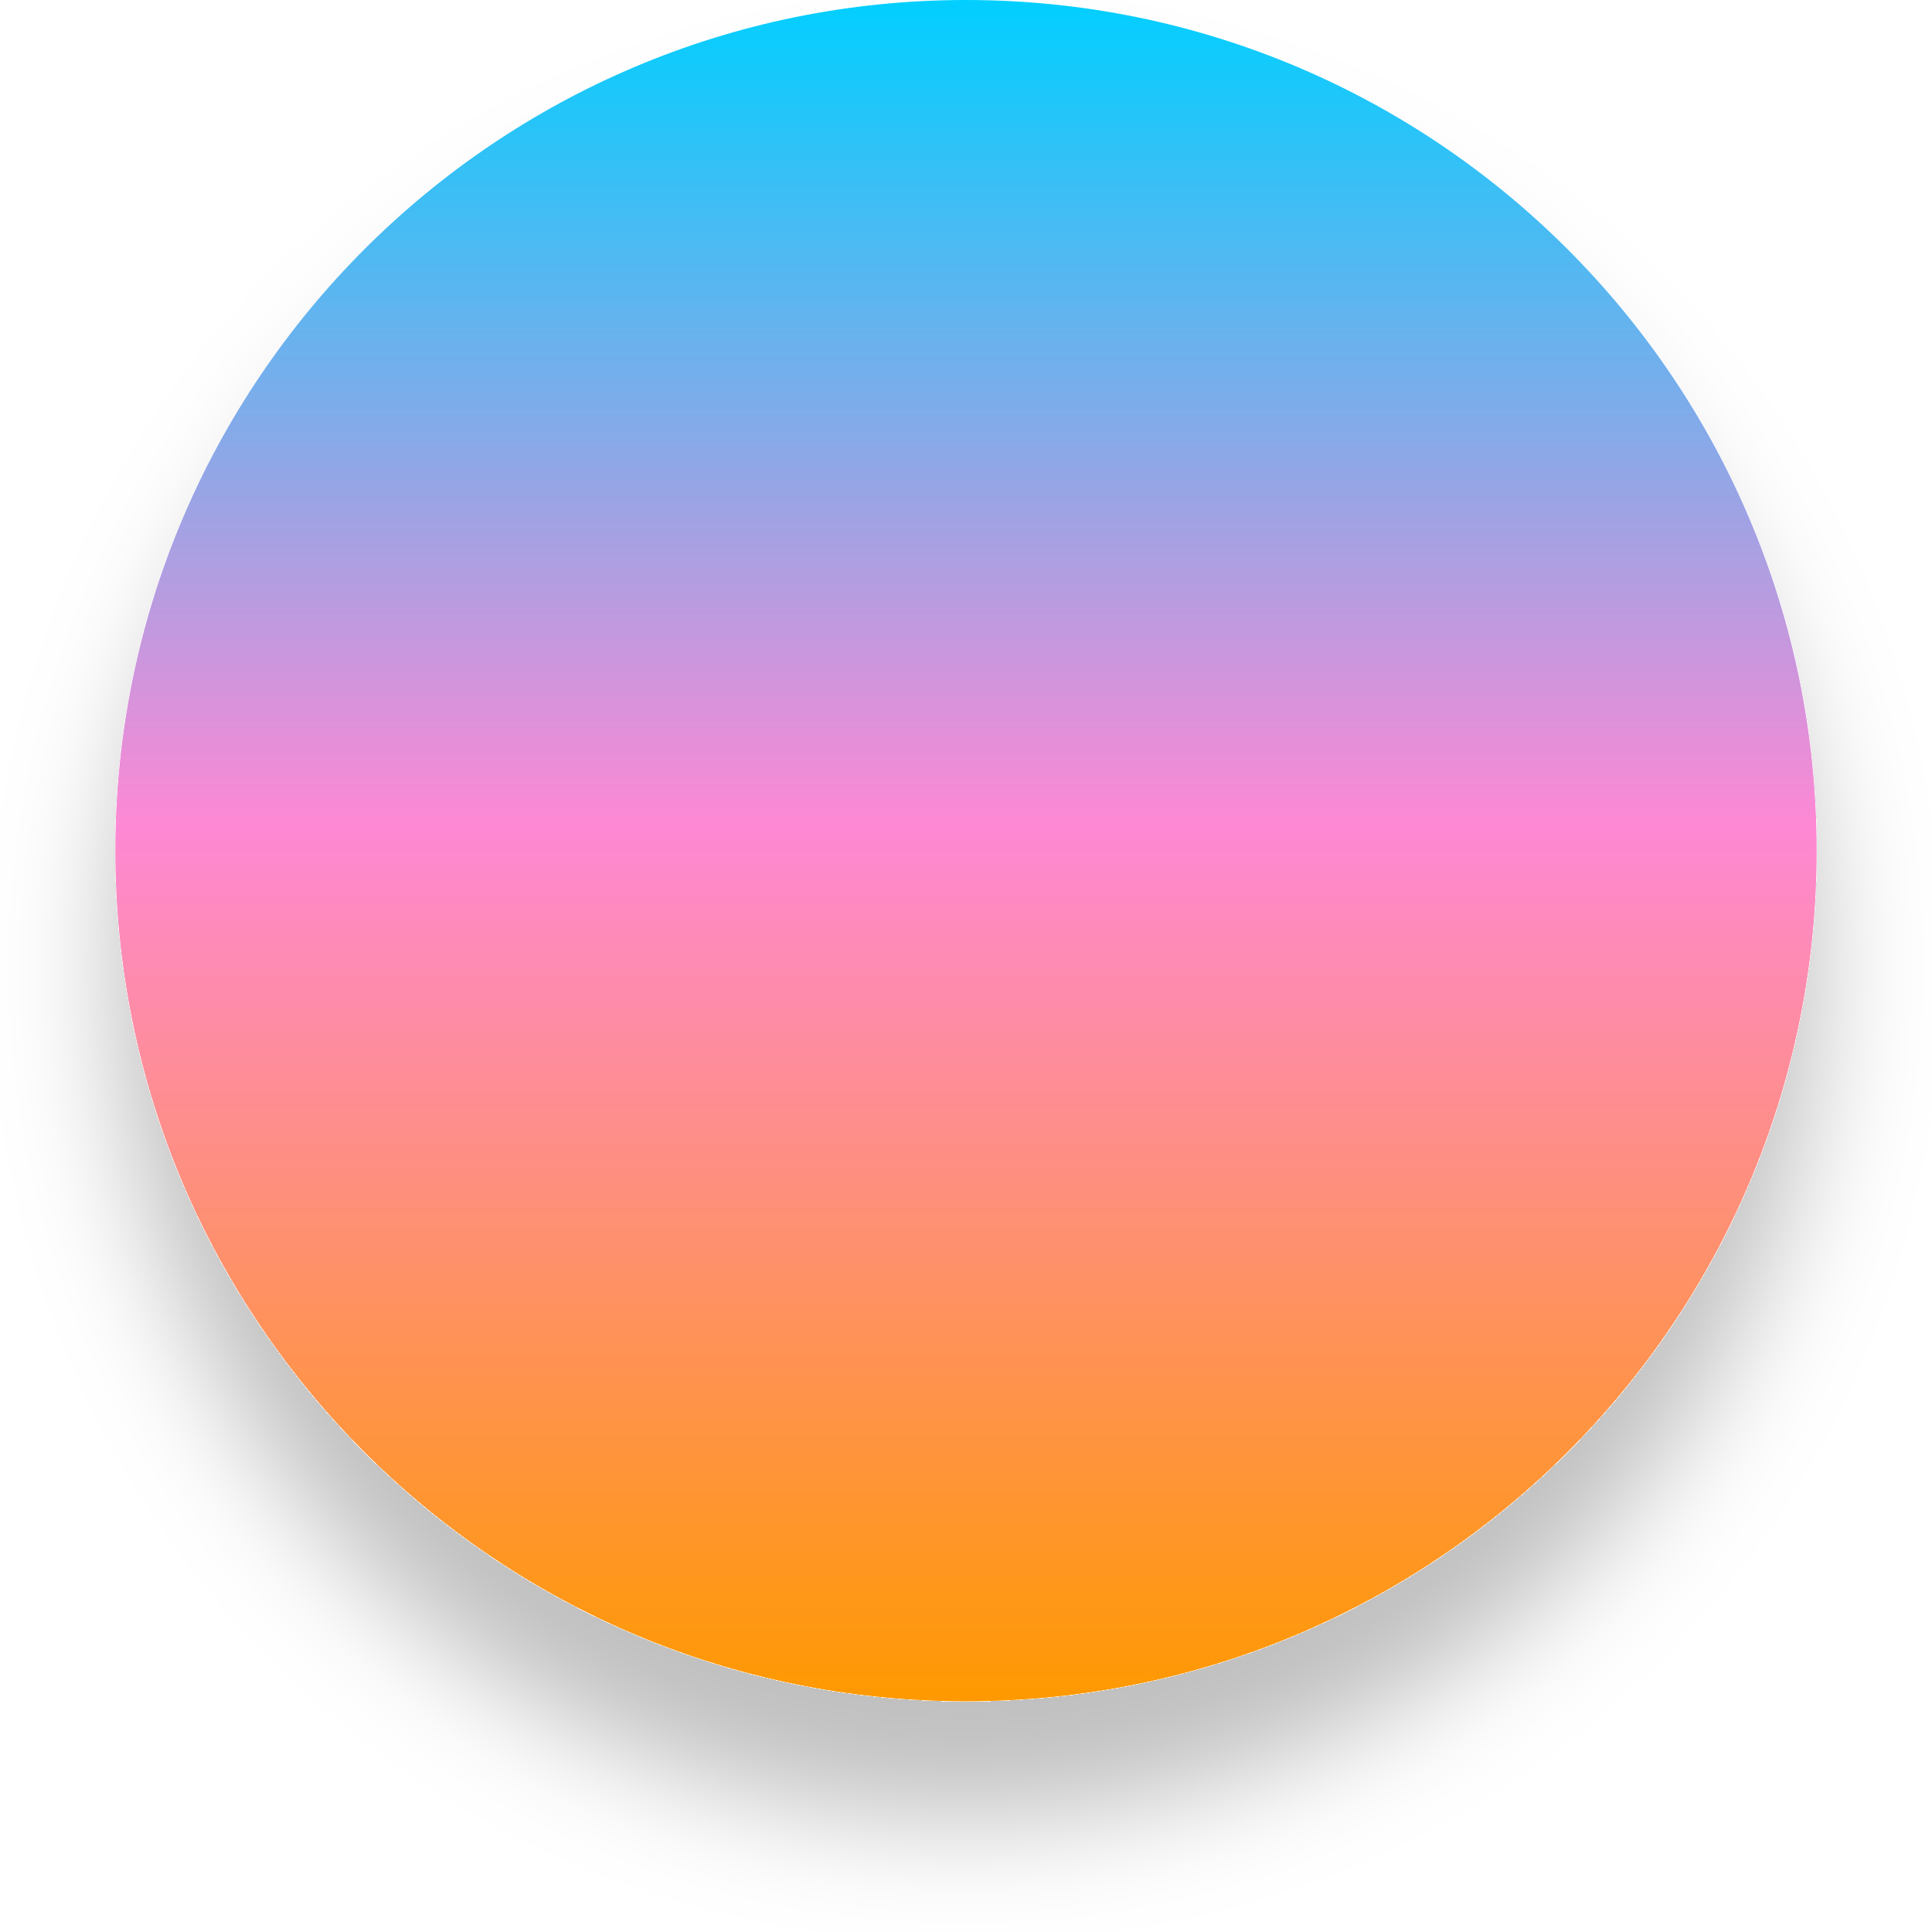
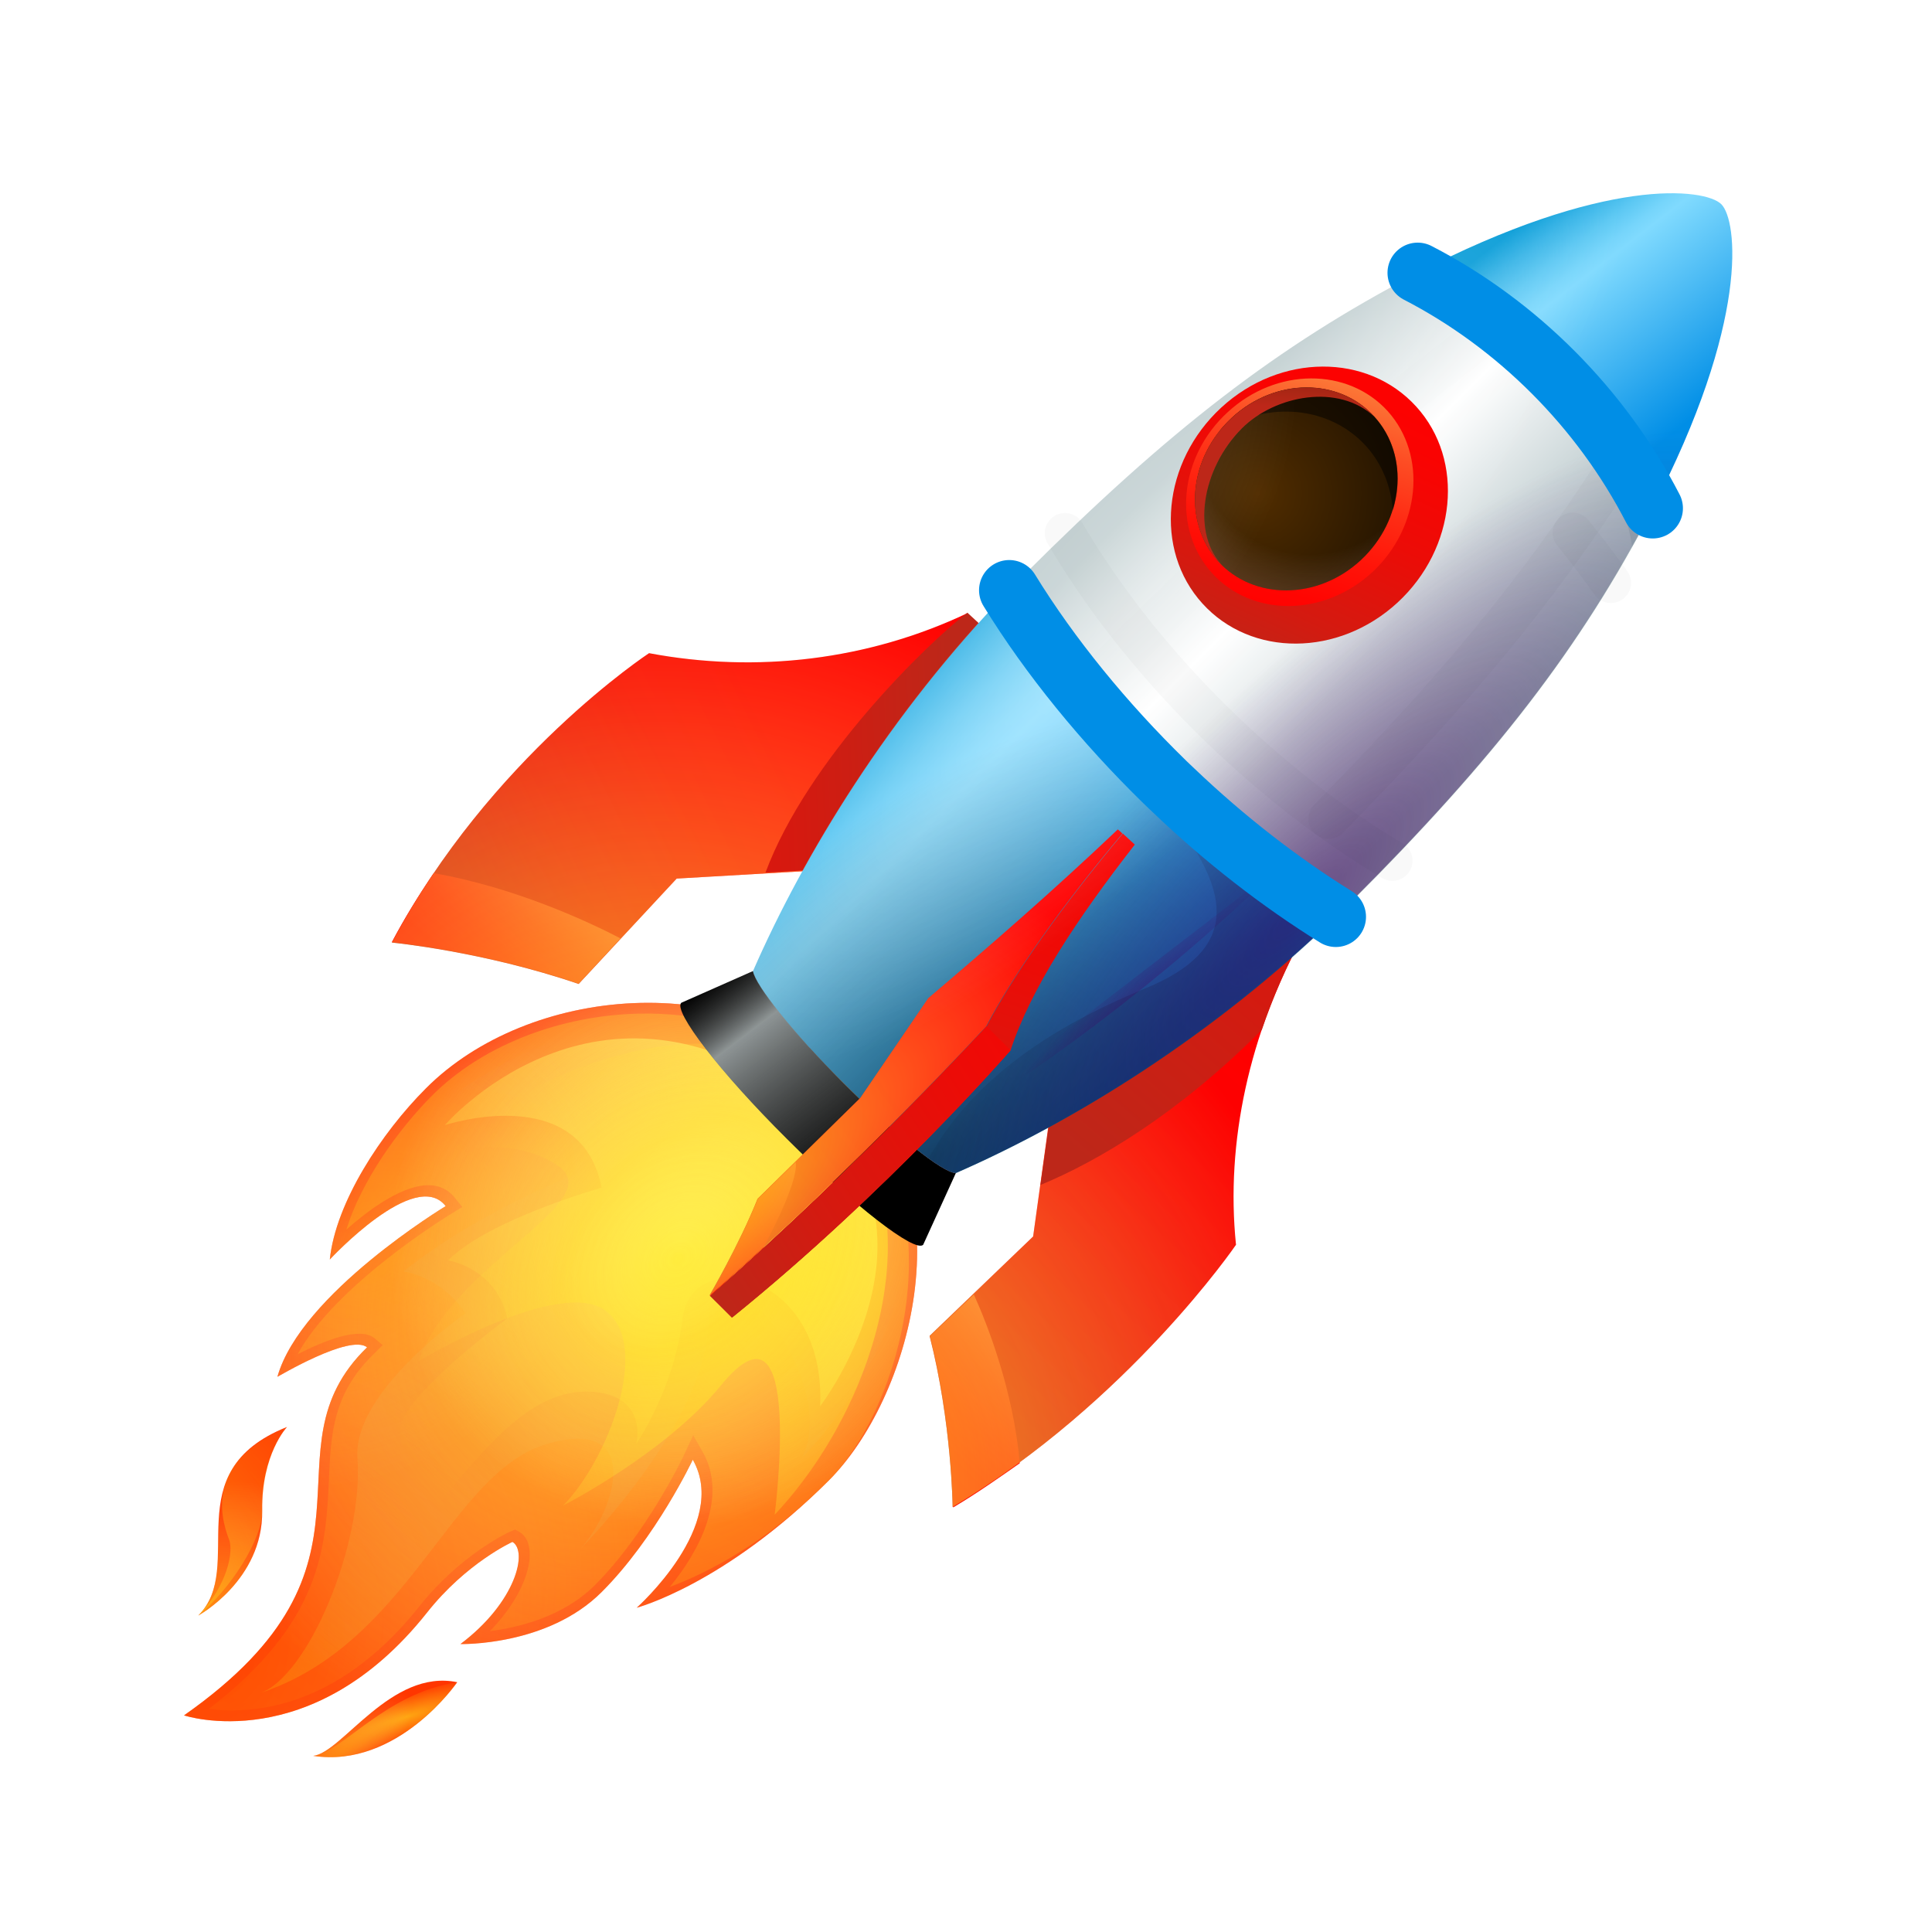
- <svg xmlns="http://www.w3.org/2000/svg" width="67" height="67" viewBox="0 0 67 67" fill="none">
-   <g filter="url(#filter0_d_386_2)">
-     <circle cx="33.5" cy="29.5" r="29.5" fill="url(#paint0_linear_386_2)" />
+ <svg xmlns="http://www.w3.org/2000/svg" width="800px" height="800px" viewBox="0 0 24 24" fill="none">
+   <path d="M4.56 16.737C3.223 18.034 4.977 19.423 2.286 21.309C2.286 21.309 3.869 21.84 5.303 20.034C5.794 19.412 6.366 19.154 6.366 19.154C6.56 19.269 6.411 19.903 5.72 20.423C5.72 20.423 6.8 20.452 7.474 19.777C8.149 19.103 8.606 18.132 8.606 18.132C9.069 18.943 7.909 19.972 7.909 19.972C7.909 19.972 9 19.686 10.297 18.389C11.303 17.383 12.023 14.874 10.577 13.434C9.131 11.994 6.554 12.252 5.291 13.52C4.737 14.074 4.171 14.937 4.097 15.646C4.097 15.646 5.16 14.497 5.537 14.983C5.537 14.983 3.737 16.069 3.446 17.103C3.451 17.103 4.348 16.566 4.56 16.737Z" fill="url(#paint0_linear)" />
+   <path d="M3.566 17.726C2.166 18.286 3.069 19.463 2.463 20.069C2.463 20.069 3.269 19.629 3.257 18.766C3.246 18.063 3.566 17.726 3.566 17.726Z" fill="url(#paint1_linear)" />
+   <path d="M3.891 21.812C4.251 21.772 4.857 20.726 5.68 20.897C5.68 20.897 4.943 21.972 3.891 21.812Z" fill="url(#paint2_linear)" />
+   <path opacity="0.5" d="M8.32 19.714C8.76 19.549 9.509 19.183 10.297 18.389C11.183 17.503 11.92 14.989 10.469 13.543C9.051 12.126 6.566 12.412 5.371 13.606C4.943 14.034 4.486 14.68 4.303 15.274C4.56 15.046 4.943 14.76 5.263 14.726C5.429 14.709 5.56 14.766 5.651 14.88L5.743 14.994L5.583 15.092C5.566 15.103 4.171 15.954 3.697 16.823C4.023 16.657 4.469 16.474 4.651 16.623L4.754 16.709L4.634 16.829C4.137 17.314 4.109 17.812 4.086 18.389C4.046 19.217 4 20.149 2.594 21.229C3.074 21.292 4.166 21.263 5.2 19.966C5.714 19.314 6.309 19.04 6.331 19.029L6.4 19L6.451 19.029C6.549 19.086 6.594 19.212 6.577 19.377C6.554 19.606 6.406 19.932 6.086 20.263C6.44 20.217 6.994 20.086 7.389 19.692C8.034 19.046 8.48 18.109 8.486 18.097L8.611 17.829L8.731 18.04C9.04 18.589 8.697 19.257 8.32 19.714Z" fill="url(#paint3_linear)" />
+   <path d="M2.463 20.069C2.857 19.749 3.263 19.12 3.257 18.766C3.251 18.44 3.343 17.983 3.566 17.726C2.583 18.143 2.72 18.8 2.846 19.126C2.903 19.269 2.829 19.692 2.463 20.069Z" fill="url(#paint4_radial)" />
+   <path d="M3.223 21.035C5.086 20.423 5.583 18.309 6.777 17.943C7.977 17.578 7.674 18.72 7.211 19.24C7.211 19.24 8.794 17.652 8.8 16.412C8.811 15.172 10.474 17.109 9.96 18.115C9.96 18.115 12.503 15.572 10.469 13.543C8.434 11.515 5.731 13.537 5.731 13.537C5.731 13.537 7.274 13.475 7.137 14.595C7.137 14.595 5.949 15.046 5.011 15.795C5.011 15.795 5.469 15.846 5.783 16.315C5.783 16.315 4.383 17.28 4.44 18.109C4.52 19.177 3.823 20.84 3.223 21.035Z" fill="url(#paint5_linear)" />
+   <path d="M4.526 19.429C5.394 19.212 6.16 17.177 7.383 17.291C8.057 17.354 7.903 17.937 7.903 17.937C7.903 17.937 8.371 17.269 8.48 16.372C8.588 15.474 10.263 15.777 10.188 17.469C10.188 17.469 12.028 15.074 9.794 13.549C7.331 11.869 5.526 13.977 5.526 13.977C5.526 13.977 7.211 13.417 7.474 14.754C7.474 14.754 6.08 15.143 5.566 15.657C5.566 15.657 6.16 15.743 6.303 16.377C6.303 16.377 4.931 17.383 4.971 17.783C5.068 18.737 4.526 19.429 4.526 19.429Z" fill="url(#paint6_linear)" />
+   <path opacity="0.5" d="M4.56 16.737C3.223 18.034 4.977 19.423 2.286 21.309C2.286 21.309 3.869 21.84 5.303 20.034C5.794 19.412 6.366 19.154 6.366 19.154C6.56 19.269 6.411 19.903 5.72 20.423C5.72 20.423 6.8 20.452 7.474 19.777C8.149 19.103 8.606 18.132 8.606 18.132C9.069 18.943 7.909 19.972 7.909 19.972C7.909 19.972 9 19.686 10.297 18.389C11.303 17.383 12.023 14.874 10.577 13.434C9.131 11.994 6.554 12.252 5.291 13.52C4.737 14.074 4.171 14.937 4.097 15.646C4.097 15.646 5.16 14.497 5.537 14.983C5.537 14.983 3.737 16.069 3.446 17.103C3.451 17.103 4.348 16.566 4.56 16.737Z" fill="url(#paint7_radial)" />
+   <path opacity="0.5" d="M4.56 16.737C3.223 18.034 4.977 19.423 2.286 21.309C2.286 21.309 3.869 21.84 5.303 20.034C5.794 19.412 6.366 19.154 6.366 19.154C6.56 19.269 6.411 19.903 5.72 20.423C5.72 20.423 6.8 20.452 7.474 19.777C8.149 19.103 8.606 18.132 8.606 18.132C9.069 18.943 7.909 19.972 7.909 19.972C7.909 19.972 9 19.686 10.297 18.389C11.303 17.383 12.023 14.874 10.577 13.434C9.131 11.994 6.554 12.252 5.291 13.52C4.737 14.074 4.171 14.937 4.097 15.646C4.097 15.646 5.16 14.497 5.537 14.983C5.537 14.983 3.737 16.069 3.446 17.103C3.451 17.103 4.348 16.566 4.56 16.737Z" fill="url(#paint8_radial)" />
+   <path d="M9.623 18.817C10.926 17.429 11.663 14.949 10.303 13.589C8.943 12.229 6.44 13.372 5.331 14.395C5.331 14.395 6.217 14.023 6.914 14.469C7.611 14.915 5.617 15.686 5.2 16.909C5.2 16.909 6.977 15.84 7.537 16.292C8.097 16.743 7.531 18.166 6.994 18.703C6.994 18.703 8.269 18.052 8.954 17.212C10 15.926 9.623 18.817 9.623 18.817Z" fill="url(#paint9_radial)" />
+   <path opacity="0.5" d="M4.56 16.737C3.223 18.034 4.977 19.423 2.286 21.309C2.286 21.309 3.869 21.84 5.303 20.034C5.794 19.412 6.366 19.154 6.366 19.154C6.56 19.269 6.411 19.903 5.72 20.423C5.72 20.423 6.8 20.452 7.474 19.777C8.149 19.103 8.606 18.132 8.606 18.132C9.069 18.943 7.909 19.972 7.909 19.972C7.909 19.972 9 19.686 10.297 18.389C11.303 17.383 12.023 14.874 10.577 13.434C9.131 11.994 6.554 12.252 5.291 13.52C4.737 14.074 4.171 14.937 4.097 15.646C4.097 15.646 5.16 14.497 5.537 14.983C5.537 14.983 3.737 16.069 3.446 17.103C3.451 17.103 4.348 16.566 4.56 16.737Z" fill="url(#paint10_radial)" />
+   <path opacity="0.5" d="M3.566 17.726C2.166 18.286 3.069 19.463 2.463 20.069C2.463 20.069 3.269 19.629 3.257 18.766C3.246 18.063 3.566 17.726 3.566 17.726Z" fill="url(#paint11_radial)" />
+   <path d="M3.891 21.811C4.251 21.771 4.777 21.034 5.68 20.897C5.68 20.897 4.943 21.971 3.891 21.811Z" fill="url(#paint12_radial)" />
+   <path opacity="0.5" d="M3.891 21.812C4.251 21.772 4.857 20.726 5.68 20.897C5.68 20.897 4.943 21.972 3.891 21.812Z" fill="url(#paint13_radial)" />
+   <path opacity="0.5" d="M4.56 16.737C3.223 18.034 4.977 19.423 2.286 21.309C2.286 21.309 3.869 21.84 5.303 20.034C5.794 19.412 6.366 19.154 6.366 19.154C6.56 19.269 6.411 19.903 5.72 20.423C5.72 20.423 6.8 20.452 7.474 19.777C8.149 19.103 8.606 18.132 8.606 18.132C9.069 18.943 7.909 19.972 7.909 19.972C7.909 19.972 9 19.686 10.297 18.389C11.303 17.383 12.023 14.874 10.577 13.434C9.131 11.994 6.554 12.252 5.291 13.52C4.737 14.074 4.171 14.937 4.097 15.646C4.097 15.646 5.16 14.497 5.537 14.983C5.537 14.983 3.737 16.069 3.446 17.103C3.451 17.103 4.348 16.566 4.56 16.737Z" fill="url(#paint14_radial)" />
+   <path opacity="0.25" d="M4.56 16.737C3.223 18.034 4.977 19.423 2.286 21.309C2.286 21.309 3.869 21.84 5.303 20.034C5.794 19.412 6.366 19.154 6.366 19.154C6.56 19.269 6.411 19.903 5.72 20.423C5.72 20.423 6.8 20.452 7.474 19.777C8.149 19.103 8.606 18.132 8.606 18.132C9.069 18.943 7.909 19.972 7.909 19.972C7.909 19.972 9 19.686 10.297 18.389C11.303 17.383 12.023 14.874 10.577 13.434C9.131 11.994 6.554 12.252 5.291 13.52C4.737 14.074 4.171 14.937 4.097 15.646C4.097 15.646 5.16 14.497 5.537 14.983C5.537 14.983 3.737 16.069 3.446 17.103C3.451 17.103 4.348 16.566 4.56 16.737Z" fill="url(#paint15_radial)" />
+   <path opacity="0.75" d="M4.56 16.737C3.223 18.034 4.977 19.423 2.286 21.309C2.286 21.309 3.869 21.84 5.303 20.034C5.794 19.412 6.366 19.154 6.366 19.154C6.56 19.269 6.411 19.903 5.72 20.423C5.72 20.423 6.8 20.452 7.474 19.777C8.149 19.103 8.606 18.132 8.606 18.132C9.069 18.943 7.909 19.972 7.909 19.972C7.909 19.972 9 19.686 10.297 18.389C11.303 17.383 12.023 14.874 10.577 13.434C9.131 11.994 6.554 12.252 5.291 13.52C4.737 14.074 4.171 14.937 4.097 15.646C4.097 15.646 5.16 14.497 5.537 14.983C5.537 14.983 3.737 16.069 3.446 17.103C3.451 17.103 4.348 16.566 4.56 16.737Z" fill="url(#paint16_radial)" />
+   <path d="M15.354 15.463C15.223 14.189 15.52 12.835 16.194 11.612L16.405 11.223L13.108 13.377L12.834 15.36L11.548 16.595C11.823 17.669 11.834 18.72 11.834 18.72C14.023 17.412 15.354 15.463 15.354 15.463Z" fill="url(#paint17_linear)" />
+   <path d="M11.84 18.726C11.84 18.726 11.834 17.663 11.554 16.6L12.097 16.08C12.263 16.446 12.588 17.269 12.668 18.177C12.406 18.36 12.131 18.554 11.84 18.726Z" fill="url(#paint18_linear)" />
+   <path opacity="0.75" d="M15.354 15.463C15.223 14.189 15.52 12.835 16.194 11.612L16.405 11.223L13.108 13.377L12.834 15.36L11.548 16.595C11.823 17.669 11.834 18.72 11.834 18.72C14.023 17.412 15.354 15.463 15.354 15.463Z" fill="url(#paint19_radial)" />
+   <path d="M15.674 12.794C15.811 12.394 15.983 11.994 16.194 11.611L16.314 11.394C16.285 11.377 16.257 11.36 16.228 11.343L13.114 13.383L12.925 14.72C13.634 14.428 14.64 13.834 15.674 12.794Z" fill="url(#paint20_linear)" />
+   <path d="M12.097 7.829C12.063 7.749 12.046 7.691 12.017 7.617C10.788 8.2 9.4 8.366 8.063 8.114C8.063 8.114 6.086 9.411 4.868 11.709C4.868 11.709 6 11.817 7.188 12.223L8.406 10.914L10.371 10.8C10.811 9.811 11.343 8.754 12.097 7.829Z" fill="url(#paint21_linear)" />
+   <path d="M4.868 11.703C4.868 11.703 6 11.811 7.188 12.217L7.708 11.657C7.291 11.44 6.388 11.023 5.388 10.846C5.206 11.114 5.028 11.4 4.868 11.703Z" fill="url(#paint22_linear)" />
+   <path opacity="0.75" d="M12.097 7.829C12.063 7.749 12.046 7.691 12.017 7.617C10.788 8.2 9.4 8.366 8.063 8.114C8.063 8.114 6.086 9.411 4.868 11.709C4.868 11.709 6 11.817 7.188 12.223L8.406 10.914L10.371 10.8C10.811 9.811 11.343 8.754 12.097 7.829Z" fill="url(#paint23_radial)" />
+   <path d="M12.017 7.611C11.537 7.977 10.034 9.428 9.509 10.84L10.366 10.789C10.806 9.811 11.474 8.731 12.229 7.806L12.017 7.611Z" fill="url(#paint24_linear)" />
+   <path d="M12.537 7.332C13.046 8.16 13.72 8.983 14.469 9.715C14.503 9.749 14.543 9.783 14.577 9.818C15.211 10.423 15.897 10.96 16.594 11.389C16.657 11.326 16.72 11.269 16.783 11.206C18.583 9.406 19.628 8.052 20.526 6.332C19.886 5.092 18.834 4.04 17.594 3.4C15.874 4.298 14.526 5.338 12.72 7.143C12.657 7.206 12.594 7.269 12.537 7.332Z" fill="url(#paint25_linear)" />
+   <path d="M20.52 6.332C21.737 3.994 21.583 2.737 21.383 2.537C21.183 2.337 19.931 2.183 17.588 3.4C18.828 4.04 19.88 5.092 20.52 6.332Z" fill="url(#paint26_linear)" />
+   <path d="M10.474 13.451C11.12 14.097 11.714 14.572 11.874 14.572C13.326 13.937 15.057 12.874 16.594 11.389C15.903 10.96 15.211 10.423 14.577 9.817C14.543 9.783 14.503 9.749 14.469 9.714C13.72 8.983 13.046 8.16 12.537 7.332C11.051 8.869 9.989 10.611 9.354 12.063C9.377 12.24 9.84 12.823 10.474 13.451Z" fill="url(#paint27_linear)" />
+   <path opacity="0.75" d="M10.474 13.451C11.12 14.097 11.714 14.572 11.874 14.572C13.326 13.937 15.057 12.874 16.594 11.389C15.903 10.96 15.211 10.423 14.577 9.817C14.543 9.783 14.503 9.749 14.469 9.714C13.72 8.983 13.046 8.16 12.537 7.332C11.051 8.869 9.989 10.611 9.354 12.063C9.377 12.24 9.84 12.823 10.474 13.451Z" fill="url(#paint28_radial)" />
+   <path opacity="0.5" d="M14.577 9.817C14.543 9.783 14.503 9.749 14.469 9.714C13.72 8.983 13.046 8.16 12.537 7.332C12.497 7.372 12.463 7.412 12.428 7.452C13.469 9.417 16.646 11.291 14.223 12.28C12.634 12.931 11.92 13.703 11.537 14.389C11.697 14.509 11.823 14.572 11.88 14.572C13.331 13.937 15.063 12.874 16.6 11.389C15.897 10.96 15.211 10.423 14.577 9.817Z" fill="url(#paint29_radial)" />
+   <path d="M10.474 13.452C9.846 12.823 9.383 12.24 9.354 12.063L8.463 12.457C8.36 12.56 8.943 13.32 9.777 14.149C10.605 14.977 11.366 15.566 11.468 15.463L11.874 14.572C11.714 14.572 11.12 14.097 10.474 13.452Z" fill="url(#paint30_linear)" />
+   <path d="M10.474 13.452C9.846 12.823 9.383 12.24 9.354 12.063L8.463 12.457C8.36 12.56 8.943 13.32 9.777 14.149C10.605 14.977 11.366 15.566 11.468 15.463L11.874 14.572C11.714 14.572 11.12 14.097 10.474 13.452Z" fill="url(#paint31_linear)" />
+   <path d="M20.274 6.789C20.286 6.772 20.514 6.349 20.52 6.332C19.88 5.092 18.828 4.04 17.588 3.4C17.571 3.412 17.554 3.418 17.537 3.429C18.754 4.12 20.131 5.675 20.274 6.789Z" fill="url(#paint32_linear)" />
+   <path opacity="0.75" d="M21.383 2.537C21.183 2.337 19.931 2.183 17.589 3.4C15.869 4.297 14.52 5.337 12.714 7.143C12.652 7.206 12.594 7.269 12.531 7.332C11.046 8.869 9.983 10.612 9.349 12.063C9.377 12.24 9.84 12.823 10.469 13.452C11.114 14.097 11.709 14.572 11.869 14.572C13.32 13.937 15.052 12.874 16.589 11.389C16.651 11.326 16.714 11.269 16.777 11.206C18.577 9.406 19.623 8.052 20.52 6.332C21.743 3.994 21.589 2.737 21.383 2.537Z" fill="url(#paint33_radial)" />
+   <path d="M9.091 16.366C11.011 14.818 12.514 13.092 12.554 13.046L12.257 12.749C12.257 12.749 10.691 14.458 8.823 16.098L9.091 16.366Z" fill="url(#paint34_linear)" />
+   <path d="M12.251 12.749C12.6 12.086 13.188 11.252 13.943 10.355C13.926 10.338 13.908 10.32 13.886 10.303C13.068 11.08 12.257 11.783 11.531 12.4L10.686 13.64L9.411 14.892C9.188 15.452 8.811 16.098 8.811 16.098C10.686 14.457 12.251 12.749 12.251 12.749Z" fill="url(#paint35_linear)" />
+   <path d="M9.48 15.503C9.48 15.503 9.925 14.697 9.885 14.435L9.417 14.897C9.194 15.457 8.817 16.103 8.817 16.103C9.045 15.897 9.263 15.697 9.48 15.503Z" fill="url(#paint36_linear)" />
+   <path d="M12.554 13.046C12.806 12.281 13.371 11.424 14.097 10.492C14.046 10.446 14 10.401 13.948 10.355C13.194 11.252 12.606 12.086 12.257 12.749C12.257 12.749 10.691 14.458 8.823 16.098L9.097 16.366C11.034 14.801 12.554 13.046 12.554 13.046Z" fill="url(#paint37_linear)" />
+   <path d="M9.091 16.366C11.011 14.818 12.514 13.092 12.554 13.046L12.257 12.749C12.257 12.749 10.691 14.458 8.823 16.098L9.091 16.366Z" fill="url(#paint38_linear)" />
+   <path opacity="0.75" d="M12.251 12.749C12.6 12.086 13.188 11.252 13.943 10.355C13.926 10.338 13.908 10.32 13.886 10.303C13.068 11.08 12.257 11.783 11.531 12.4L10.686 13.64L9.411 14.892C9.188 15.452 8.811 16.098 8.811 16.098C10.686 14.457 12.251 12.749 12.251 12.749Z" fill="url(#paint39_radial)" />
+   <path opacity="0.75" d="M21.383 2.537C21.183 2.337 19.931 2.183 17.589 3.4C15.869 4.297 14.52 5.337 12.714 7.143C12.652 7.206 12.594 7.269 12.531 7.332C11.046 8.869 9.983 10.612 9.349 12.063C9.377 12.24 9.84 12.823 10.469 13.452C11.114 14.097 11.709 14.572 11.869 14.572C13.32 13.937 15.052 12.874 16.589 11.389C16.651 11.326 16.714 11.269 16.777 11.206C18.577 9.406 19.623 8.052 20.52 6.332C21.743 3.994 21.589 2.737 21.383 2.537Z" fill="url(#paint40_radial)" />
+   <g opacity="0.16">
+     <path opacity="0.16" d="M17.297 10.692C16.543 10.246 15.76 9.64 15.017 8.903C14.28 8.166 13.674 7.383 13.229 6.623" stroke="#000000" stroke-width="0.5" stroke-miterlimit="10" stroke-linecap="round" stroke-linejoin="round" />
+     <path opacity="0.16" d="M19.537 6.618C19.709 6.829 19.863 7.035 20.011 7.241" stroke="#000000" stroke-width="0.5" stroke-miterlimit="10" stroke-linecap="round" stroke-linejoin="round" />
+     <g opacity="0.16">
+       <path opacity="0.16" d="M18.611 4.035C18.537 4.086 18.463 4.143 18.388 4.2C16.891 5.32 15.623 6.446 13.823 8.246C13.76 8.309 13.697 8.372 13.64 8.435C13.583 8.498 13.52 8.555 13.463 8.618" stroke="#000000" stroke-width="0.5" stroke-miterlimit="10" stroke-linecap="round" stroke-linejoin="round" />
+     </g>
+     <path opacity="0.16" d="M16.503 10.172C18.085 8.56 19.097 7.338 20.051 5.863C20.091 5.806 20.125 5.749 20.16 5.692" stroke="#000000" stroke-width="0.5" stroke-miterlimit="10" stroke-linecap="round" stroke-linejoin="round" />
  </g>
+   <path opacity="0.75" d="M11.469 14.166C12.783 13.4 14.411 12.223 15.937 10.731Z" fill="url(#paint41_radial)" />
+   <path d="M17.36 7.486C16.628 8.16 15.543 8.166 14.937 7.497C14.331 6.829 14.44 5.737 15.171 5.063C15.903 4.389 16.988 4.383 17.594 5.052C18.2 5.72 18.091 6.812 17.36 7.486Z" fill="url(#paint42_linear)" />
+   <path d="M17.046 7.109C16.445 7.663 15.554 7.669 15.057 7.12C14.56 6.571 14.646 5.674 15.251 5.12C15.851 4.566 16.743 4.56 17.24 5.109C17.731 5.657 17.645 6.554 17.046 7.109Z" fill="url(#paint43_linear)" />
+   <path d="M16.903 6.96C16.366 7.457 15.571 7.457 15.131 6.972C14.691 6.48 14.765 5.686 15.303 5.189C15.84 4.692 16.634 4.692 17.074 5.177C17.514 5.663 17.44 6.463 16.903 6.96Z" fill="url(#paint44_radial)" />
+   <path opacity="0.5" d="M16.903 6.96C16.366 7.457 15.571 7.457 15.131 6.972C14.691 6.48 14.765 5.686 15.303 5.189C15.84 4.692 16.634 4.692 17.074 5.177C17.514 5.663 17.44 6.463 16.903 6.96Z" fill="url(#paint45_radial)" />
+   <path opacity="0.5" d="M16.971 5.543C17.171 5.766 17.28 6.046 17.303 6.338C17.428 5.932 17.36 5.492 17.074 5.178C16.634 4.686 15.84 4.692 15.303 5.189C15.251 5.24 15.2 5.292 15.154 5.349C15.765 4.978 16.52 5.046 16.971 5.543Z" fill="#000000" />
+   <path d="M17.074 5.178C16.634 4.686 15.84 4.692 15.303 5.189C14.765 5.686 14.691 6.48 15.131 6.972C15.177 7.023 15.223 7.058 15.194 7.035C14.8 6.64 14.92 5.829 15.428 5.32C15.84 4.909 16.628 4.76 17.074 5.178Z" fill="url(#paint46_linear)" />
+   <path opacity="0.5" d="M17.074 5.177C16.628 4.754 15.834 4.909 15.428 5.314C14.943 5.8 14.811 6.566 15.143 6.977C15.194 7.006 15.217 7.057 15.188 7.034C15.171 7.017 15.154 7 15.143 6.977C15.137 6.977 15.131 6.972 15.126 6.972C15.566 7.463 16.36 7.457 16.897 6.96C17.44 6.463 17.52 5.669 17.074 5.177Z" fill="url(#paint47_radial)" />
+   <path d="M20.531 6.314C19.891 5.074 18.851 4.029 17.611 3.389" stroke="#008EE6" stroke-width="0.75" stroke-miterlimit="10" stroke-linecap="round" stroke-linejoin="round" />
+   <path d="M16.594 11.389C15.903 10.96 15.211 10.423 14.577 9.817C14.543 9.783 14.503 9.749 14.469 9.714C13.72 8.983 13.046 8.16 12.537 7.332" stroke="#008EE6" stroke-width="0.75" stroke-miterlimit="10" stroke-linecap="round" stroke-linejoin="round" />
  <defs>
-     <filter id="filter0_d_386_2" x="0" y="0" width="67" height="67" filterUnits="userSpaceOnUse" color-interpolation-filters="sRGB">
-       <feFlood flood-opacity="0" result="BackgroundImageFix" />
-       <feColorMatrix in="SourceAlpha" type="matrix" values="0 0 0 0 0 0 0 0 0 0 0 0 0 0 0 0 0 0 127 0" result="hardAlpha" />
-       <feOffset dy="4" />
-       <feGaussianBlur stdDeviation="2" />
-       <feComposite in2="hardAlpha" operator="out" />
-       <feColorMatrix type="matrix" values="0 0 0 0 0 0 0 0 0 0 0 0 0 0 0 0 0 0 0.25 0" />
-       <feBlend mode="normal" in2="BackgroundImageFix" result="effect1_dropShadow_386_2" />
-       <feBlend mode="normal" in="SourceGraphic" in2="effect1_dropShadow_386_2" result="shape" />
-     </filter>
-     <linearGradient id="paint0_linear_386_2" x1="33.5" y1="0" x2="33.5" y2="59" gradientUnits="userSpaceOnUse">
-       <stop stop-color="#01CFFF" />
-       <stop offset="0.485" stop-color="#FE88D4" />
-       <stop offset="1" stop-color="#FF9900" />
-     </linearGradient>
+     <linearGradient id="paint0_linear" x1="10.259" y1="12.687" x2="1.16" y2="24.7" gradientUnits="userSpaceOnUse">
+       <stop stop-color="#FF0000" />
+       <stop offset="0.232" stop-color="#FF1500" />
+       <stop offset="0.737" stop-color="#FF3D00" />
+       <stop offset="0.999" stop-color="#FF4C00" />
+     </linearGradient>
+     <linearGradient id="paint1_linear" x1="8.511" y1="11.557" x2="-0.478" y2="23.425" gradientUnits="userSpaceOnUse">
+       <stop stop-color="#FF0000" />
+       <stop offset="0.232" stop-color="#FF1500" />
+       <stop offset="0.737" stop-color="#FF3D00" />
+       <stop offset="0.999" stop-color="#FF4C00" />
+     </linearGradient>
+     <linearGradient id="paint2_linear" x1="11.078" y1="13.05" x2="1.857" y2="25.224" gradientUnits="userSpaceOnUse">
+       <stop stop-color="#FF0000" />
+       <stop offset="0.232" stop-color="#FF1500" />
+       <stop offset="0.737" stop-color="#FF3D00" />
+       <stop offset="0.999" stop-color="#FF4C00" />
+     </linearGradient>
+     <linearGradient id="paint3_linear" x1="8.456" y1="14.57" x2="2.596" y2="26.745" gradientUnits="userSpaceOnUse">
+       <stop stop-color="#FF8000" />
+       <stop offset="0.639" stop-color="#FF5B00" />
+       <stop offset="0.999" stop-color="#FF4C00" />
+     </linearGradient>
+     <radialGradient id="paint4_radial" cx="0" cy="0" r="1" gradientUnits="userSpaceOnUse" gradientTransform="translate(0.0871973 20.9423) rotate(-135) scale(4.72606 6.00135)">
+       <stop offset="0.001" stop-color="#FFED1C" stop-opacity="0.6" />
+       <stop offset="0.948" stop-color="#FFED1C" stop-opacity="0.026" />
+       <stop offset="0.991" stop-color="#FFED1C" stop-opacity="0" />
+     </radialGradient>
+     <linearGradient id="paint5_linear" x1="3.704" y1="21.823" x2="8.992" y2="14.24" gradientUnits="userSpaceOnUse">
+       <stop stop-color="#FF8000" />
+       <stop offset="0.023" stop-color="#FE7F02" stop-opacity="0.977" />
+       <stop offset="0.666" stop-color="#ED582A" stop-opacity="0.334" />
+       <stop offset="1" stop-color="#E74939" stop-opacity="0" />
+     </linearGradient>
+     <linearGradient id="paint6_linear" x1="9.779" y1="13.98" x2="4.997" y2="18.264" gradientUnits="userSpaceOnUse">
+       <stop stop-color="#FFBC47" />
+       <stop offset="0.187" stop-color="#FFB137" stop-opacity="0.813" />
+       <stop offset="0.722" stop-color="#FF940F" stop-opacity="0.278" />
+       <stop offset="1" stop-color="#FF8900" stop-opacity="0" />
+     </linearGradient>
+     <radialGradient id="paint7_radial" cx="0" cy="0" r="1" gradientUnits="userSpaceOnUse" gradientTransform="translate(8.56496 15.249) rotate(-135) scale(3.65587 3.7683)">
+       <stop offset="0.001" stop-color="#FFBC47" />
+       <stop offset="0.294" stop-color="#FFBF4B" stop-opacity="0.707" />
+       <stop offset="0.562" stop-color="#FEC656" stop-opacity="0.438" />
+       <stop offset="0.82" stop-color="#FCD368" stop-opacity="0.18" />
+       <stop offset="1" stop-color="#FBE07A" stop-opacity="0" />
+     </radialGradient>
+     <radialGradient id="paint8_radial" cx="0" cy="0" r="1" gradientUnits="userSpaceOnUse" gradientTransform="translate(8.43003 15.384) rotate(-135) scale(3.54322 3.65218)">
+       <stop offset="0.001" stop-color="white" />
+       <stop offset="1" stop-color="white" stop-opacity="0" />
+     </radialGradient>
+     <radialGradient id="paint9_radial" cx="0" cy="0" r="1" gradientUnits="userSpaceOnUse" gradientTransform="translate(10.1423 15.869) rotate(-135) scale(4.35259 6.43605)">
+       <stop offset="0.001" stop-color="#FFED1C" stop-opacity="0.6" />
+       <stop offset="0.948" stop-color="#FFED1C" stop-opacity="0.026" />
+       <stop offset="0.991" stop-color="#FFED1C" stop-opacity="0" />
+     </radialGradient>
+     <radialGradient id="paint10_radial" cx="0" cy="0" r="1" gradientUnits="userSpaceOnUse" gradientTransform="translate(8.48378 15.3551) rotate(-42.7273) scale(1.74655 1.11729)">
+       <stop offset="0.001" stop-color="white" />
+       <stop offset="1" stop-color="white" stop-opacity="0" />
+     </radialGradient>
+     <radialGradient id="paint11_radial" cx="0" cy="0" r="1" gradientUnits="userSpaceOnUse" gradientTransform="translate(2.54239 20.1962) rotate(-135) scale(1.56145 1.98279)">
+       <stop offset="0.001" stop-color="#FFED1C" />
+       <stop offset="0.2" stop-color="#FFEE2B" stop-opacity="0.801" />
+       <stop offset="0.584" stop-color="#FFF254" stop-opacity="0.417" />
+       <stop offset="1" stop-color="#FFF686" stop-opacity="0" />
+     </radialGradient>
+     <radialGradient id="paint12_radial" cx="0" cy="0" r="1" gradientUnits="userSpaceOnUse" gradientTransform="translate(5.06149 21.3239) rotate(162.598) scale(1.51008 0.305545)">
+       <stop offset="0.001" stop-color="#FFED1C" stop-opacity="0.6" />
+       <stop offset="0.948" stop-color="#FFED1C" stop-opacity="0.026" />
+       <stop offset="0.991" stop-color="#FFED1C" stop-opacity="0" />
+     </radialGradient>
+     <radialGradient id="paint13_radial" cx="0" cy="0" r="1" gradientUnits="userSpaceOnUse" gradientTransform="translate(3.99226 22.0321) rotate(-41.019) scale(1.4413 0.457928)">
+       <stop offset="0.001" stop-color="#FFED1C" />
+       <stop offset="0.2" stop-color="#FFEE2B" stop-opacity="0.801" />
+       <stop offset="0.584" stop-color="#FFF254" stop-opacity="0.417" />
+       <stop offset="1" stop-color="#FFF686" stop-opacity="0" />
+     </radialGradient>
+     <radialGradient id="paint14_radial" cx="0" cy="0" r="1" gradientUnits="userSpaceOnUse" gradientTransform="translate(2.60771 20.6213) rotate(-135) scale(4.87219 6.1869)">
+       <stop offset="0.001" stop-color="#FF4C00" />
+       <stop offset="0.135" stop-color="#FF5B0C" stop-opacity="0.866" />
+       <stop offset="0.394" stop-color="#FF842C" stop-opacity="0.607" />
+       <stop offset="0.749" stop-color="#FFC45F" stop-opacity="0.251" />
+       <stop offset="1" stop-color="#FFF686" stop-opacity="0" />
+     </radialGradient>
+     <radialGradient id="paint15_radial" cx="0" cy="0" r="1" gradientUnits="userSpaceOnUse" gradientTransform="translate(4.58504 15.5101) rotate(-135) scale(2.58608 3.28391)">
+       <stop offset="0.001" stop-color="#FFED1C" />
+       <stop offset="0.2" stop-color="#FFEE2B" stop-opacity="0.801" />
+       <stop offset="0.584" stop-color="#FFF254" stop-opacity="0.417" />
+       <stop offset="1" stop-color="#FFF686" stop-opacity="0" />
+     </radialGradient>
+     <radialGradient id="paint16_radial" cx="0" cy="0" r="1" gradientUnits="userSpaceOnUse" gradientTransform="translate(8.4275 15.6293) rotate(-135) scale(5.40781 6.86706)">
+       <stop offset="0.001" stop-color="#FFED1C" />
+       <stop offset="0.2" stop-color="#FFEE2B" stop-opacity="0.801" />
+       <stop offset="0.584" stop-color="#FFF254" stop-opacity="0.417" />
+       <stop offset="1" stop-color="#FFF686" stop-opacity="0" />
+     </radialGradient>
+     <linearGradient id="paint17_linear" x1="9.804" y1="19.264" x2="15.664" y2="12.944" gradientUnits="userSpaceOnUse">
+       <stop stop-color="#BD2719" />
+       <stop offset="0.215" stop-color="#D41A10" />
+       <stop offset="0.505" stop-color="#EC0C07" />
+       <stop offset="0.774" stop-color="#FA0302" />
+       <stop offset="1" stop-color="#FF0000" />
+     </linearGradient>
+     <linearGradient id="paint18_linear" x1="13.211" y1="16.303" x2="11.372" y2="18.109" gradientUnits="userSpaceOnUse">
+       <stop stop-color="#FC8D41" />
+       <stop offset="0.09" stop-color="#FC7837" />
+       <stop offset="0.294" stop-color="#FD4D24" />
+       <stop offset="0.492" stop-color="#FE2C14" />
+       <stop offset="0.68" stop-color="#FF1409" />
+       <stop offset="0.854" stop-color="#FF0502" />
+       <stop offset="1" stop-color="#FF0000" />
+     </linearGradient>
+     <radialGradient id="paint19_radial" cx="0" cy="0" r="1" gradientUnits="userSpaceOnUse" gradientTransform="translate(8.95846 18.4661) rotate(45) scale(7.92842)">
+       <stop offset="0.001" stop-color="#FFED1C" />
+       <stop offset="0.2" stop-color="#FFEE2B" stop-opacity="0.801" />
+       <stop offset="0.584" stop-color="#FFF254" stop-opacity="0.417" />
+       <stop offset="1" stop-color="#FFF686" stop-opacity="0" />
+     </radialGradient>
+     <linearGradient id="paint20_linear" x1="13.348" y1="14.3" x2="22.431" y2="3.772" gradientUnits="userSpaceOnUse">
+       <stop stop-color="#BD2719" />
+       <stop offset="0.215" stop-color="#D41A10" />
+       <stop offset="0.505" stop-color="#EC0C07" />
+       <stop offset="0.774" stop-color="#FA0302" />
+       <stop offset="1" stop-color="#FF0000" />
+     </linearGradient>
+     <linearGradient id="paint21_linear" x1="4.166" y1="11.928" x2="9.7" y2="9.212" gradientUnits="userSpaceOnUse">
+       <stop stop-color="#BD2719" />
+       <stop offset="0.215" stop-color="#D41A10" />
+       <stop offset="0.505" stop-color="#EC0C07" />
+       <stop offset="0.774" stop-color="#FA0302" />
+       <stop offset="1" stop-color="#FF0000" />
+     </linearGradient>
+     <linearGradient id="paint22_linear" x1="7.325" y1="10.324" x2="5.585" y2="12.393" gradientUnits="userSpaceOnUse">
+       <stop stop-color="#FC8D41" />
+       <stop offset="0.09" stop-color="#FC7837" />
+       <stop offset="0.294" stop-color="#FD4D24" />
+       <stop offset="0.492" stop-color="#FE2C14" />
+       <stop offset="0.68" stop-color="#FF1409" />
+       <stop offset="0.854" stop-color="#FF0502" />
+       <stop offset="1" stop-color="#FF0000" />
+     </linearGradient>
+     <radialGradient id="paint23_radial" cx="0" cy="0" r="1" gradientUnits="userSpaceOnUse" gradientTransform="translate(8.17058 15.3141) rotate(45) scale(8.5278)">
+       <stop offset="0.001" stop-color="#FFED1C" />
+       <stop offset="0.2" stop-color="#FFEE2B" stop-opacity="0.801" />
+       <stop offset="0.584" stop-color="#FFF254" stop-opacity="0.417" />
+       <stop offset="1" stop-color="#FFF686" stop-opacity="0" />
+     </radialGradient>
+     <linearGradient id="paint24_linear" x1="11.819" y1="9.177" x2="2.893" y2="9.595" gradientUnits="userSpaceOnUse">
+       <stop stop-color="#BD2719" />
+       <stop offset="0.215" stop-color="#D41A10" />
+       <stop offset="0.505" stop-color="#EC0C07" />
+       <stop offset="0.774" stop-color="#FA0302" />
+       <stop offset="1" stop-color="#FF0000" />
+     </linearGradient>
+     <linearGradient id="paint25_linear" x1="15.048" y1="5.351" x2="18.64" y2="8.943" gradientUnits="userSpaceOnUse">
+       <stop stop-color="#BBCACC" />
+       <stop offset="0.372" stop-color="white" />
+       <stop offset="1" stop-color="#99AFB3" />
+     </linearGradient>
+     <linearGradient id="paint26_linear" x1="21.137" y1="5.108" x2="19.181" y2="2.57" gradientUnits="userSpaceOnUse">
+       <stop stop-color="#008EE6" />
+       <stop offset="0.688" stop-color="#80DAFE" />
+       <stop offset="0.733" stop-color="#76D5FB" />
+       <stop offset="0.807" stop-color="#5CC8F3" />
+       <stop offset="0.903" stop-color="#32B2E6" />
+       <stop offset="1" stop-color="#0099D6" />
+     </linearGradient>
+     <linearGradient id="paint27_linear" x1="14.257" y1="13.128" x2="10.175" y2="9.068" gradientUnits="userSpaceOnUse">
+       <stop stop-color="#008EE6" />
+       <stop offset="0.688" stop-color="#80DAFE" />
+       <stop offset="0.733" stop-color="#76D5FB" />
+       <stop offset="0.807" stop-color="#5CC8F3" />
+       <stop offset="0.903" stop-color="#32B2E6" />
+       <stop offset="1" stop-color="#0099D6" />
+     </linearGradient>
+     <radialGradient id="paint28_radial" cx="0" cy="0" r="1" gradientUnits="userSpaceOnUse" gradientTransform="translate(11.4855 14.4744) rotate(45) scale(3.88398 7.10881)">
+       <stop stop-opacity="0.75" />
+       <stop offset="1" stop-opacity="0" />
+     </radialGradient>
+     <radialGradient id="paint29_radial" cx="0" cy="0" r="1" gradientUnits="userSpaceOnUse" gradientTransform="translate(16.0118 13.5594) rotate(45) scale(3.88398 7.10881)">
+       <stop stop-opacity="0.75" />
+       <stop offset="1" stop-opacity="0" />
+     </radialGradient>
+     <linearGradient id="paint30_linear" x1="8.971" y1="12.028" x2="11.531" y2="15.39" gradientUnits="userSpaceOnUse">
+       <stop />
+       <stop offset="0.196" stop-color="#4D4D4C" />
+       <stop offset="0.765" />
+     </linearGradient>
+     <linearGradient id="paint31_linear" x1="8.971" y1="12.028" x2="11.531" y2="15.39" gradientUnits="userSpaceOnUse">
+       <stop stop-opacity="0" />
+       <stop offset="0.198" stop-color="#CFDCDE" stop-opacity="0.5" />
+       <stop offset="0.765" stop-opacity="0" />
+     </linearGradient>
+     <linearGradient id="paint32_linear" x1="14.333" y1="4.045" x2="20.205" y2="5.386" gradientUnits="userSpaceOnUse">
+       <stop stop-color="#BBCACC" />
+       <stop offset="0.372" stop-color="white" />
+       <stop offset="1" stop-color="#99AFB3" />
+     </linearGradient>
+     <radialGradient id="paint33_radial" cx="0" cy="0" r="1" gradientUnits="userSpaceOnUse" gradientTransform="translate(16.076 11.4008) rotate(44.2342) scale(2.50596 8.11509)">
+       <stop stop-color="#440063" stop-opacity="0.75" />
+       <stop offset="1" stop-color="#420061" stop-opacity="0" />
+     </radialGradient>
+     <linearGradient id="paint34_linear" x1="8.661" y1="15.857" x2="15.408" y2="11.506" gradientUnits="userSpaceOnUse">
+       <stop stop-color="#BD2719" />
+       <stop offset="0.215" stop-color="#D41A10" />
+       <stop offset="0.505" stop-color="#EC0C07" />
+       <stop offset="0.774" stop-color="#FA0302" />
+       <stop offset="1" stop-color="#FF0000" />
+     </linearGradient>
+     <linearGradient id="paint35_linear" x1="7.565" y1="16.086" x2="11.044" y2="13.437" gradientUnits="userSpaceOnUse">
+       <stop stop-color="#BD2719" />
+       <stop offset="0.215" stop-color="#D41A10" />
+       <stop offset="0.505" stop-color="#EC0C07" />
+       <stop offset="0.774" stop-color="#FA0302" />
+       <stop offset="1" stop-color="#FF0000" />
+     </linearGradient>
+     <linearGradient id="paint36_linear" x1="10.875" y1="13.855" x2="8.883" y2="15.716" gradientUnits="userSpaceOnUse">
+       <stop stop-color="#FC8D41" />
+       <stop offset="0.09" stop-color="#FC7837" />
+       <stop offset="0.294" stop-color="#FD4D24" />
+       <stop offset="0.492" stop-color="#FE2C14" />
+       <stop offset="0.68" stop-color="#FF1409" />
+       <stop offset="0.854" stop-color="#FF0502" />
+       <stop offset="1" stop-color="#FF0000" />
+     </linearGradient>
+     <linearGradient id="paint37_linear" x1="10.809" y1="15.145" x2="13.17" y2="8.39" gradientUnits="userSpaceOnUse">
+       <stop stop-color="#BD2719" />
+       <stop offset="0.215" stop-color="#D41A10" />
+       <stop offset="0.505" stop-color="#EC0C07" />
+       <stop offset="0.774" stop-color="#FA0302" />
+       <stop offset="1" stop-color="#FF0000" />
+     </linearGradient>
+     <linearGradient id="paint38_linear" x1="8.661" y1="15.857" x2="15.408" y2="11.506" gradientUnits="userSpaceOnUse">
+       <stop stop-color="#BD2719" />
+       <stop offset="0.215" stop-color="#D41A10" />
+       <stop offset="0.505" stop-color="#EC0C07" />
+       <stop offset="0.774" stop-color="#FA0302" />
+       <stop offset="1" stop-color="#FF0000" />
+     </linearGradient>
+     <radialGradient id="paint39_radial" cx="0" cy="0" r="1" gradientUnits="userSpaceOnUse" gradientTransform="translate(8.60239 15.2652) rotate(-39.0499) scale(5.97524 2.00375)">
+       <stop offset="0.001" stop-color="#FFED1C" />
+       <stop offset="0.2" stop-color="#FFEE2B" stop-opacity="0.801" />
+       <stop offset="0.584" stop-color="#FFF254" stop-opacity="0.417" />
+       <stop offset="1" stop-color="#FFF686" stop-opacity="0" />
+     </radialGradient>
+     <radialGradient id="paint40_radial" cx="0" cy="0" r="1" gradientUnits="userSpaceOnUse" gradientTransform="translate(14.3426 7.31489) rotate(44.2342) scale(2.50596 8.11509)">
+       <stop stop-color="white" stop-opacity="0.5" />
+       <stop offset="1" stop-color="white" stop-opacity="0" />
+     </radialGradient>
+     <radialGradient id="paint41_radial" cx="0" cy="0" r="1" gradientUnits="userSpaceOnUse" gradientTransform="translate(13.7872 13.0483) rotate(43.8644) scale(0.608449 2.92153)">
+       <stop stop-color="#440063" stop-opacity="0.75" />
+       <stop offset="1" stop-color="#420061" stop-opacity="0" />
+     </radialGradient>
+     <linearGradient id="paint42_linear" x1="15.319" y1="8.311" x2="17.203" y2="4.254" gradientUnits="userSpaceOnUse">
+       <stop stop-color="#BD2719" />
+       <stop offset="0.215" stop-color="#D41A10" />
+       <stop offset="0.505" stop-color="#EC0C07" />
+       <stop offset="0.774" stop-color="#FA0302" />
+       <stop offset="1" stop-color="#FF0000" />
+     </linearGradient>
+     <linearGradient id="paint43_linear" x1="16.662" y1="4.403" x2="15.636" y2="7.809" gradientUnits="userSpaceOnUse">
+       <stop stop-color="#FC8D41" />
+       <stop offset="0.09" stop-color="#FC7837" />
+       <stop offset="0.294" stop-color="#FD4D24" />
+       <stop offset="0.492" stop-color="#FE2C14" />
+       <stop offset="0.68" stop-color="#FF1409" />
+       <stop offset="0.854" stop-color="#FF0502" />
+       <stop offset="1" stop-color="#FF0000" />
+     </linearGradient>
+     <radialGradient id="paint44_radial" cx="0" cy="0" r="1" gradientUnits="userSpaceOnUse" gradientTransform="translate(15.6207 6.12733) rotate(44.996) scale(3.31364 3.31341)">
+       <stop stop-color="#512D00" />
+       <stop offset="1" />
+     </radialGradient>
+     <radialGradient id="paint45_radial" cx="0" cy="0" r="1" gradientUnits="userSpaceOnUse" gradientTransform="translate(16.2658 5.47137) scale(2.90715)">
+       <stop offset="0.487" stop-color="#F5CBC0" stop-opacity="0" />
+       <stop offset="1" stop-color="#E67E62" />
+     </radialGradient>
+     <linearGradient id="paint46_linear" x1="15.997" y1="5.063" x2="16.12" y2="2.865" gradientUnits="userSpaceOnUse">
+       <stop stop-color="#BD2719" />
+       <stop offset="0.042" stop-color="#B42717" />
+       <stop offset="0.257" stop-color="#89250F" />
+       <stop offset="0.465" stop-color="#682408" />
+       <stop offset="0.663" stop-color="#502304" />
+       <stop offset="0.846" stop-color="#412201" />
+       <stop offset="1" stop-color="#3C2200" />
+     </linearGradient>
+     <radialGradient id="paint47_radial" cx="0" cy="0" r="1" gradientUnits="userSpaceOnUse" gradientTransform="translate(12.1646 4.75945) scale(3.94219)">
+       <stop stop-color="white" stop-opacity="0.5" />
+       <stop offset="1" stop-color="white" stop-opacity="0" />
+     </radialGradient>
  </defs>
</svg>
